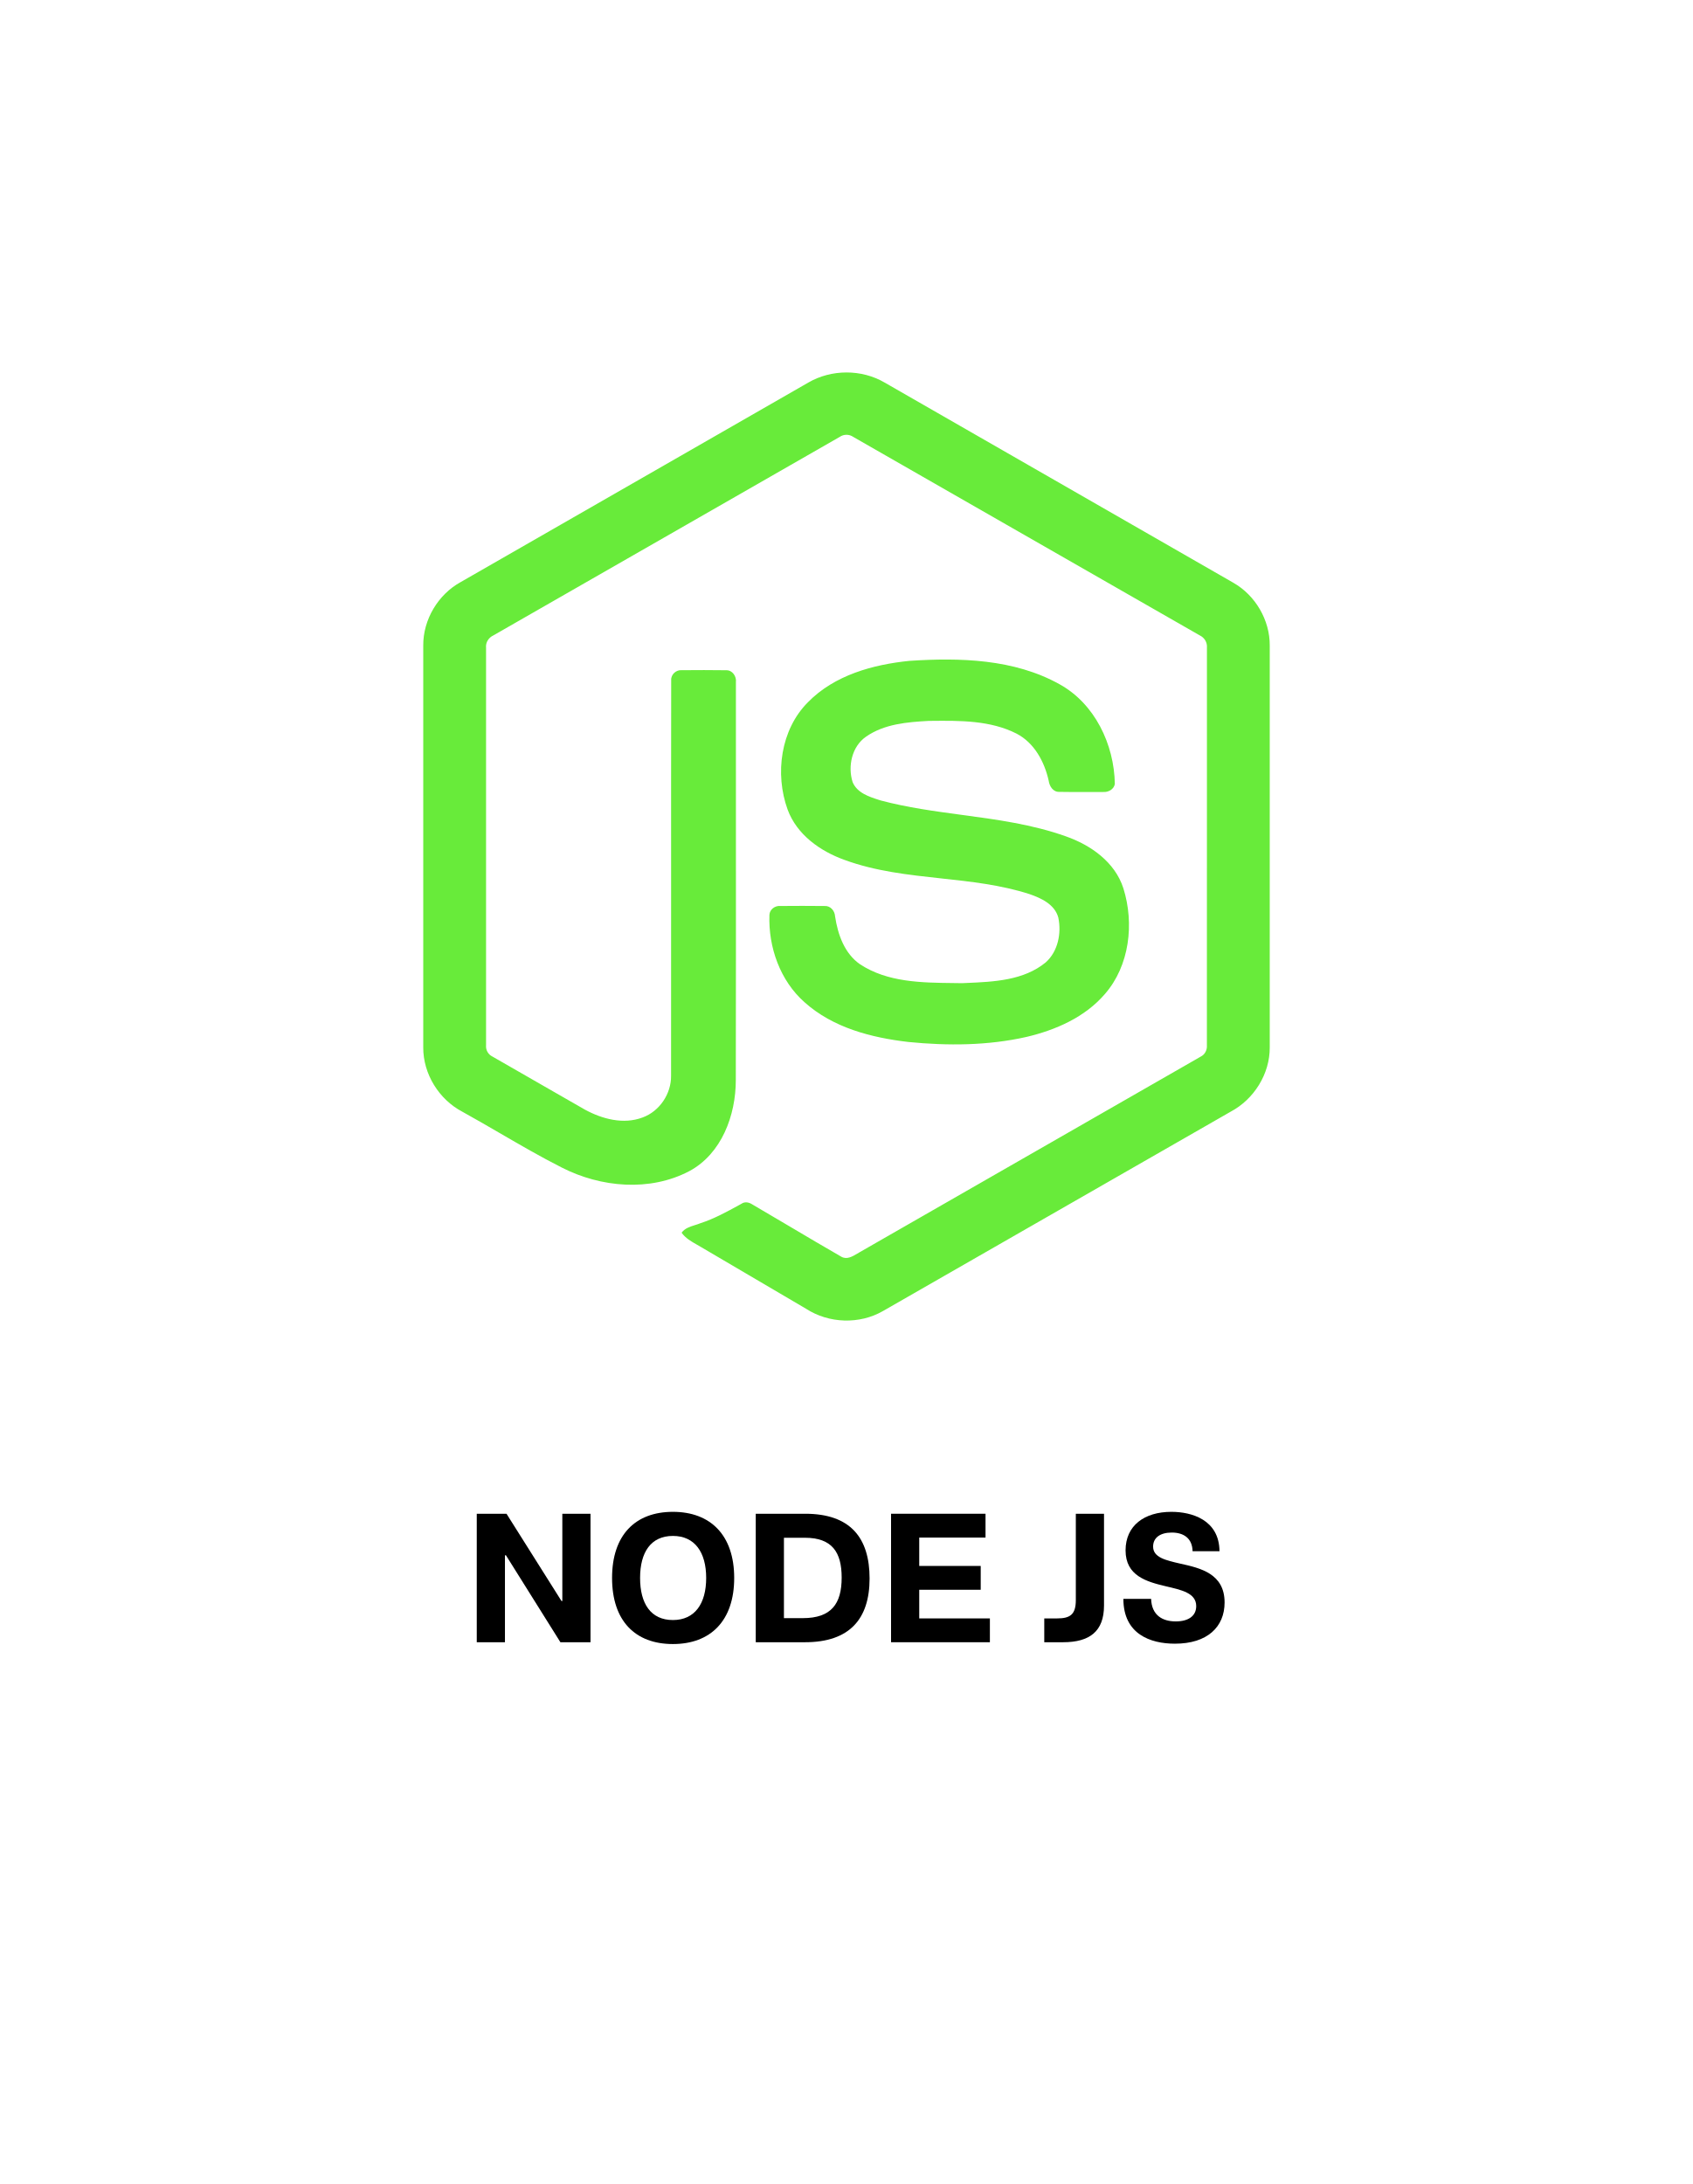
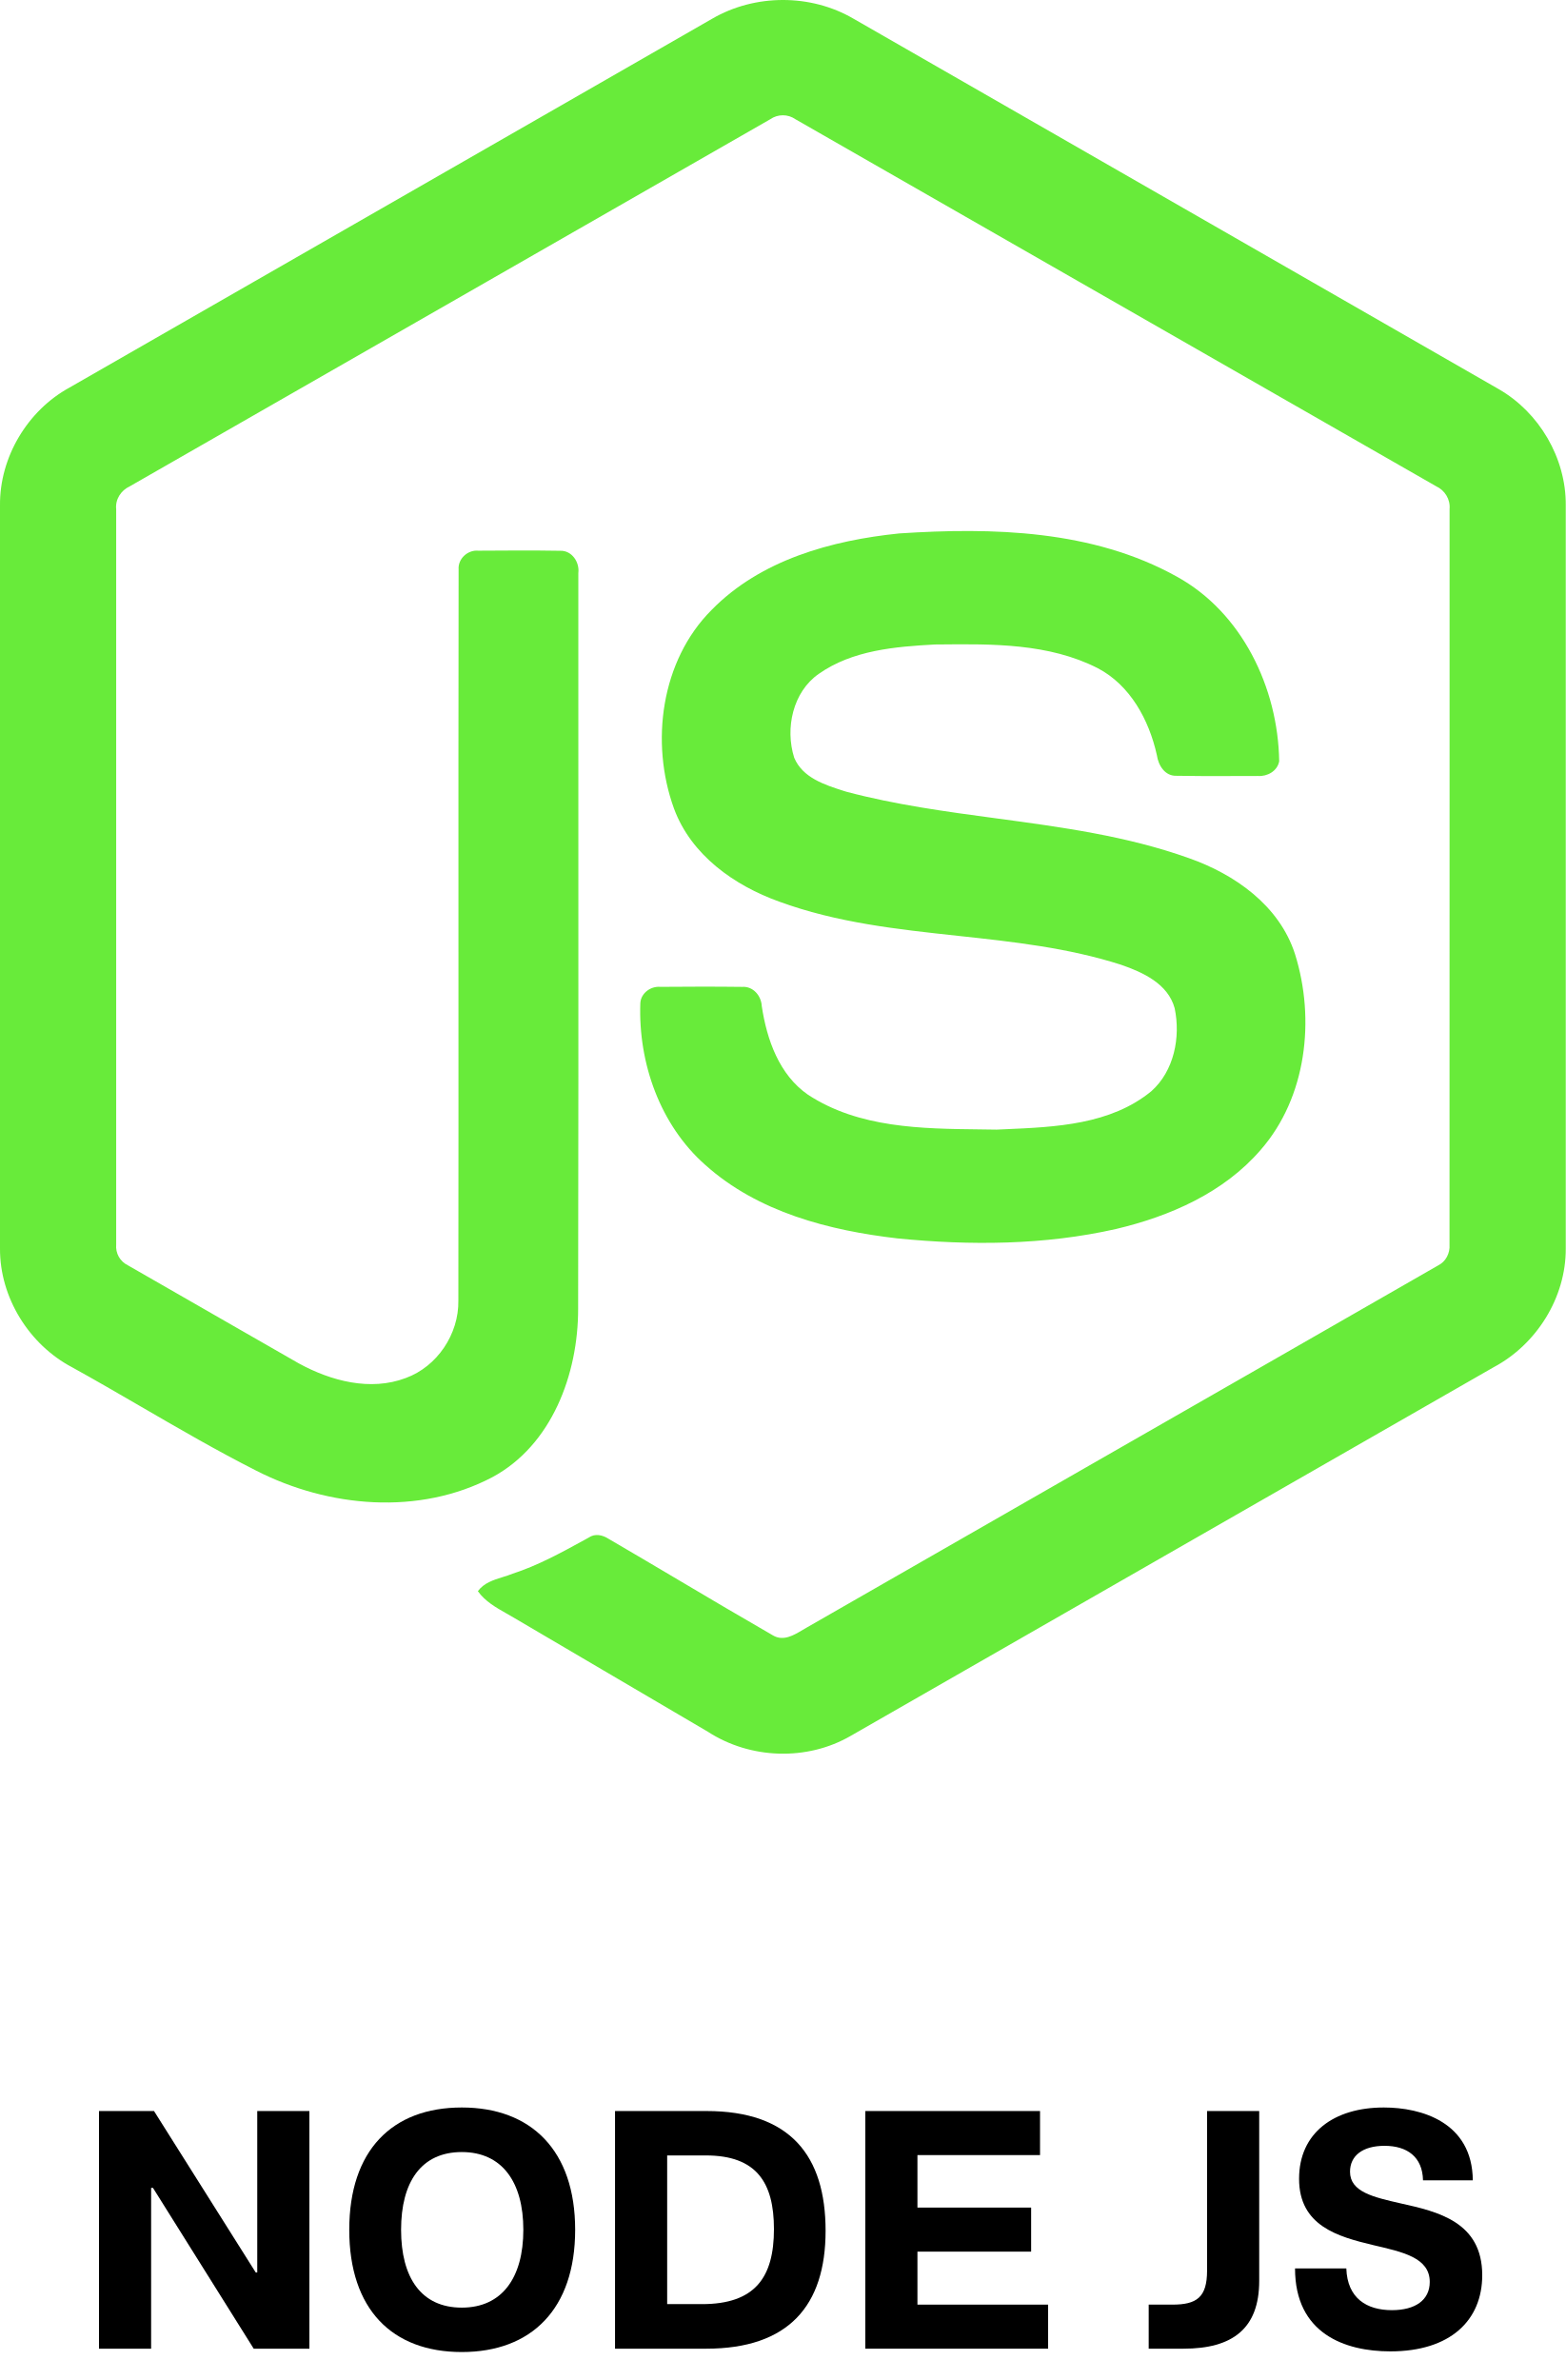
- <svg xmlns="http://www.w3.org/2000/svg" width="100" height="129" viewBox="0 0 100 129" fill="none">
-   <path d="M28.161 97H29.826V91.865H29.885L33.102 97H34.88V89.411H33.215V94.567H33.167L29.918 89.411H28.161V97Z" fill="black" />
-   <path d="M39.747 97.107C41.965 97.107 43.367 95.738 43.367 93.203C43.367 90.673 41.965 89.298 39.747 89.298C37.518 89.298 36.153 90.673 36.153 93.203C36.153 95.738 37.518 97.107 39.747 97.107ZM39.747 95.689C38.447 95.689 37.808 94.728 37.808 93.203C37.808 91.683 38.447 90.721 39.747 90.721C41.036 90.721 41.712 91.683 41.712 93.203C41.712 94.728 41.036 95.689 39.747 95.689Z" fill="black" />
-   <path d="M44.64 97H47.551C50.177 97 51.364 95.63 51.364 93.235C51.364 90.834 50.231 89.411 47.562 89.411H44.64V97ZM46.305 95.577V90.829H47.54C49.157 90.829 49.715 91.693 49.715 93.181C49.715 94.728 49.108 95.577 47.416 95.577H46.305Z" fill="black" />
-   <path d="M52.632 97H58.47V95.593H54.297V93.901H57.928V92.494H54.297V90.818H58.212V89.411H52.632V97Z" fill="black" />
-   <path d="M61.682 97H62.794C64.357 97 65.211 96.361 65.211 94.835V89.411H63.546V94.508C63.546 95.362 63.213 95.593 62.44 95.593H61.682V97Z" fill="black" />
-   <path d="M69.4 97.086C71.318 97.086 72.333 96.092 72.333 94.653C72.333 92.95 70.915 92.623 69.723 92.359C68.858 92.161 68.111 91.994 68.111 91.35C68.111 90.834 68.519 90.522 69.212 90.522C69.932 90.522 70.426 90.872 70.442 91.624H72.032C72.016 89.765 70.389 89.298 69.191 89.298C67.596 89.298 66.484 90.109 66.484 91.575C66.484 93.079 67.725 93.423 68.847 93.691C69.787 93.912 70.657 94.089 70.657 94.868C70.657 95.448 70.195 95.77 69.449 95.77C68.648 95.77 68.025 95.394 67.993 94.438H66.355C66.355 96.522 67.95 97.086 69.4 97.086Z" fill="black" />
-   <path d="M52.255 22.597C50.89 21.799 49.11 21.803 47.744 22.597C46.06 23.564 44.376 24.53 42.692 25.497C37.534 28.458 32.375 31.419 27.216 34.378C25.884 35.107 24.986 36.594 25 38.138V61.866C24.991 63.439 25.935 64.941 27.301 65.66C28.043 66.07 28.776 66.496 29.51 66.922C30.721 67.625 31.931 68.328 33.178 68.96C35.489 70.142 38.382 70.403 40.721 69.171C42.621 68.15 43.465 65.879 43.462 63.792C43.472 58.846 43.47 53.9 43.469 48.954C43.468 46.069 43.467 43.184 43.468 40.299C43.513 39.951 43.262 39.579 42.897 39.588C42.023 39.573 41.147 39.579 40.273 39.585C39.942 39.553 39.62 39.838 39.645 40.184C39.638 44.259 39.639 48.335 39.64 52.411C39.641 56.117 39.642 59.823 39.638 63.528C39.657 64.605 38.957 65.639 37.96 66.003C36.83 66.433 35.57 66.099 34.544 65.538C33.928 65.184 33.311 64.831 32.695 64.478C31.49 63.787 30.285 63.096 29.081 62.403C28.96 62.344 28.86 62.25 28.794 62.132C28.727 62.014 28.698 61.879 28.71 61.744C28.71 59.134 28.71 56.525 28.71 53.915C28.71 48.696 28.711 43.477 28.71 38.259C28.677 37.944 28.864 37.66 29.142 37.531C32.937 35.358 36.731 33.183 40.524 31.008C43.549 29.274 46.573 27.54 49.598 25.807C49.717 25.724 49.857 25.681 50 25.681C50.144 25.681 50.283 25.725 50.402 25.808C53.414 27.533 56.425 29.258 59.437 30.984C63.244 33.166 67.052 35.347 70.86 37.527C71.14 37.656 71.319 37.945 71.29 38.259C71.29 41.107 71.29 43.954 71.29 46.802C71.29 51.782 71.291 56.763 71.288 61.742C71.308 62.02 71.171 62.288 70.922 62.41C67.409 64.429 63.893 66.443 60.377 68.458C57.172 70.295 53.967 72.131 50.764 73.971C50.723 73.995 50.681 74.02 50.637 74.046C50.345 74.22 50.014 74.417 49.687 74.225C48.679 73.645 47.677 73.052 46.676 72.459C45.929 72.017 45.182 71.574 44.433 71.138C44.242 71.014 43.999 70.961 43.8 71.099C43.752 71.125 43.705 71.151 43.657 71.178C42.917 71.584 42.174 71.991 41.37 72.251C41.267 72.294 41.159 72.328 41.049 72.362C40.752 72.455 40.451 72.549 40.26 72.811C40.494 73.138 40.839 73.333 41.18 73.526C41.27 73.577 41.36 73.628 41.448 73.681C42.383 74.231 43.319 74.781 44.255 75.331C45.373 75.987 46.491 76.643 47.608 77.301C48.959 78.178 50.774 78.24 52.168 77.43C55.412 75.571 58.654 73.711 61.898 71.851C65.497 69.787 69.097 67.722 72.698 65.659C74.06 64.936 75.01 63.44 75 61.865V38.138C75.013 36.625 74.149 35.164 72.858 34.425C68.837 32.114 64.814 29.806 60.792 27.498C57.946 25.865 55.1 24.232 52.255 22.597Z" fill="#68EB3A" />
-   <path d="M62.58 40.413C59.894 38.918 56.699 38.838 53.714 39.034C51.558 39.255 49.29 39.874 47.719 41.482C46.108 43.098 45.757 45.707 46.522 47.817C47.071 49.308 48.451 50.277 49.879 50.79C51.718 51.465 53.65 51.674 55.582 51.883C57.344 52.073 59.107 52.264 60.801 52.808C61.493 53.047 62.298 53.412 62.511 54.195C62.706 55.122 62.492 56.2 61.768 56.844C60.467 57.915 58.703 57.991 57.09 58.06C57.002 58.064 56.914 58.068 56.827 58.072C56.657 58.069 56.485 58.067 56.312 58.065C54.427 58.044 52.425 58.022 50.801 56.957C49.883 56.322 49.487 55.199 49.326 54.128C49.308 53.795 49.05 53.489 48.701 53.514C47.829 53.503 46.957 53.506 46.085 53.513C45.781 53.486 45.465 53.712 45.448 54.034C45.378 55.947 46.082 57.928 47.522 59.199C49.207 60.711 51.479 61.293 53.661 61.546C55.982 61.776 58.354 61.763 60.64 61.245C62.358 60.838 64.08 60.089 65.263 58.713C66.722 57.04 67.008 54.55 66.354 52.466C65.854 50.912 64.425 49.915 62.964 49.402C60.978 48.693 58.902 48.414 56.825 48.134C55.212 47.917 53.599 47.7 52.027 47.282C52.001 47.274 51.974 47.265 51.947 47.257C51.339 47.063 50.628 46.837 50.361 46.194C50.066 45.258 50.318 44.096 51.144 43.52C52.221 42.761 53.589 42.649 54.86 42.58C54.906 42.58 54.951 42.579 54.997 42.579C56.698 42.562 58.495 42.543 60.051 43.335C61.091 43.877 61.694 44.99 61.943 46.113C61.989 46.443 62.203 46.787 62.57 46.773C63.163 46.785 63.755 46.783 64.348 46.781C64.621 46.78 64.895 46.779 65.168 46.779C65.466 46.801 65.791 46.626 65.85 46.309C65.813 43.961 64.66 41.558 62.58 40.413Z" fill="#68EB3A" />
+ <svg xmlns="http://www.w3.org/2000/svg" width="50" height="76" viewBox="0 0 50 76" fill="none">
+   <path class="letter" d="M3.161 75H4.826V69.865H4.885L8.102 75H9.88V67.411H8.215V72.567H8.167L4.918 67.411H3.161V75Z" fill="black" />
+   <path class="letter" d="M14.747 75.107C16.965 75.107 18.367 73.738 18.367 71.203C18.367 68.673 16.965 67.298 14.747 67.298C12.518 67.298 11.153 68.673 11.153 71.203C11.153 73.738 12.518 75.107 14.747 75.107ZM14.747 73.689C13.447 73.689 12.808 72.728 12.808 71.203C12.808 69.683 13.447 68.721 14.747 68.721C16.036 68.721 16.712 69.683 16.712 71.203C16.712 72.728 16.036 73.689 14.747 73.689Z" fill="black" />
+   <path class="letter" d="M19.64 75H22.551C25.177 75 26.364 73.63 26.364 71.235C26.364 68.834 25.231 67.411 22.561 67.411H19.64V75ZM21.305 73.577V68.829H22.54C24.157 68.829 24.715 69.693 24.715 71.181C24.715 72.728 24.108 73.577 22.416 73.577H21.305Z" fill="black" />
+   <path class="letter" d="M27.632 75H33.47V73.593H29.297V71.901H32.928V70.494H29.297V68.818H33.212V67.411H27.632V75Z" fill="black" />
+   <path class="letter" d="M36.682 75H37.794C39.357 75 40.211 74.361 40.211 72.835V67.411H38.546V72.508C38.546 73.362 38.213 73.593 37.44 73.593H36.682V75Z" fill="black" />
+   <path class="letter" d="M44.4 75.086C46.318 75.086 47.333 74.092 47.333 72.653C47.333 70.95 45.915 70.623 44.723 70.359C43.858 70.161 43.111 69.994 43.111 69.35C43.111 68.834 43.52 68.522 44.212 68.522C44.932 68.522 45.426 68.872 45.442 69.624H47.032C47.016 67.765 45.389 67.298 44.191 67.298C42.596 67.298 41.484 68.109 41.484 69.575C41.484 71.079 42.725 71.423 43.847 71.691C44.787 71.912 45.657 72.089 45.657 72.868C45.657 73.448 45.195 73.77 44.449 73.77C43.648 73.77 43.025 73.394 42.993 72.438H41.355C41.355 74.522 42.95 75.086 44.4 75.086Z" fill="black" />
+   <path d="M27.255 0.597C25.89 -0.201 24.11 -0.197 22.744 0.597C21.06 1.564 19.376 2.53 17.692 3.497C12.534 6.458 7.375 9.419 2.216 12.378C0.884 13.107 -0.014 14.594 0 16.138V39.866C-0.009 41.439 0.935 42.941 2.301 43.66C3.043 44.07 3.776 44.496 4.51 44.922C5.721 45.625 6.931 46.328 8.178 46.96C10.489 48.142 13.382 48.403 15.722 47.171C17.621 46.15 18.465 43.879 18.462 41.792C18.472 36.846 18.47 31.9 18.469 26.954C18.468 24.069 18.467 21.184 18.468 18.299C18.513 17.951 18.262 17.579 17.897 17.588C17.023 17.573 16.147 17.579 15.273 17.585C14.942 17.553 14.62 17.838 14.645 18.184C14.638 22.259 14.639 26.335 14.64 30.411C14.641 34.117 14.642 37.823 14.637 41.528C14.656 42.605 13.957 43.639 12.96 44.003C11.829 44.433 10.57 44.099 9.544 43.538C8.928 43.184 8.311 42.831 7.695 42.478C6.49 41.787 5.285 41.096 4.081 40.403C3.96 40.344 3.86 40.25 3.793 40.132C3.727 40.014 3.698 39.879 3.71 39.744C3.71 37.134 3.71 34.525 3.71 31.915C3.71 26.696 3.711 21.477 3.71 16.259C3.677 15.944 3.864 15.66 4.142 15.531C7.937 13.358 11.731 11.183 15.524 9.008C18.549 7.274 21.573 5.54 24.598 3.807C24.717 3.724 24.857 3.681 25 3.681C25.144 3.681 25.284 3.725 25.402 3.808C28.414 5.533 31.425 7.258 34.437 8.984C38.244 11.166 42.051 13.347 45.86 15.527C46.14 15.656 46.319 15.945 46.29 16.259C46.29 19.107 46.29 21.954 46.29 24.802C46.291 29.782 46.291 34.763 46.288 39.742C46.308 40.02 46.17 40.288 45.922 40.41C42.408 42.429 38.893 44.443 35.377 46.458C32.172 48.295 28.967 50.131 25.764 51.971C25.723 51.995 25.681 52.02 25.637 52.045C25.345 52.22 25.015 52.417 24.687 52.225C23.679 51.645 22.677 51.052 21.676 50.459C20.929 50.017 20.182 49.574 19.433 49.138C19.242 49.014 18.999 48.961 18.8 49.099C18.752 49.125 18.705 49.151 18.657 49.178C17.917 49.584 17.174 49.991 16.37 50.252C16.267 50.294 16.159 50.328 16.049 50.362C15.752 50.455 15.451 50.549 15.26 50.811C15.494 51.138 15.839 51.333 16.18 51.526C16.27 51.577 16.36 51.628 16.448 51.681C17.383 52.231 18.319 52.781 19.255 53.331C20.373 53.987 21.491 54.643 22.608 55.301C23.959 56.178 25.774 56.24 27.168 55.43C30.412 53.571 33.654 51.711 36.898 49.851C40.497 47.786 44.097 45.722 47.698 43.659C49.06 42.936 50.01 41.44 50 39.865V16.138C50.013 14.625 49.149 13.165 47.858 12.425C43.837 10.114 39.814 7.806 35.792 5.498C32.946 3.865 30.1 2.232 27.255 0.597Z" fill="#68EB3A" />
+   <path d="M37.58 18.413C34.894 16.918 31.699 16.838 28.714 17.034C26.558 17.255 24.29 17.874 22.719 19.482C21.108 21.098 20.757 23.707 21.522 25.817C22.071 27.308 23.451 28.277 24.879 28.79C26.718 29.465 28.65 29.674 30.582 29.883C32.344 30.073 34.107 30.264 35.801 30.808C36.493 31.047 37.298 31.412 37.511 32.195C37.706 33.122 37.492 34.2 36.768 34.844C35.467 35.915 33.703 35.991 32.09 36.06C32.002 36.064 31.914 36.068 31.827 36.072C31.657 36.069 31.485 36.067 31.312 36.065C29.427 36.044 27.425 36.022 25.801 34.957C24.883 34.322 24.487 33.199 24.326 32.128C24.308 31.795 24.05 31.489 23.701 31.514C22.829 31.503 21.957 31.506 21.085 31.513C20.781 31.486 20.465 31.712 20.448 32.034C20.378 33.947 21.082 35.928 22.522 37.199C24.207 38.711 26.479 39.293 28.661 39.546C30.982 39.776 33.354 39.763 35.64 39.245C37.358 38.838 39.08 38.089 40.263 36.713C41.722 35.04 42.008 32.55 41.354 30.466C40.854 28.912 39.425 27.915 37.964 27.402C35.978 26.693 33.902 26.414 31.825 26.134C30.212 25.917 28.599 25.7 27.027 25.282C27.001 25.274 26.974 25.265 26.947 25.257C26.338 25.063 25.628 24.837 25.361 24.194C25.066 23.258 25.317 22.096 26.144 21.52C27.221 20.761 28.589 20.649 29.86 20.58C29.906 20.58 29.951 20.579 29.997 20.579C31.698 20.561 33.495 20.543 35.051 21.335C36.091 21.877 36.694 22.99 36.943 24.113C36.989 24.443 37.203 24.787 37.57 24.773C38.163 24.785 38.755 24.783 39.348 24.781C39.621 24.78 39.895 24.779 40.168 24.779C40.466 24.801 40.791 24.626 40.849 24.309C40.813 21.961 39.66 19.558 37.58 18.413Z" fill="#68EB3A" />
</svg>
